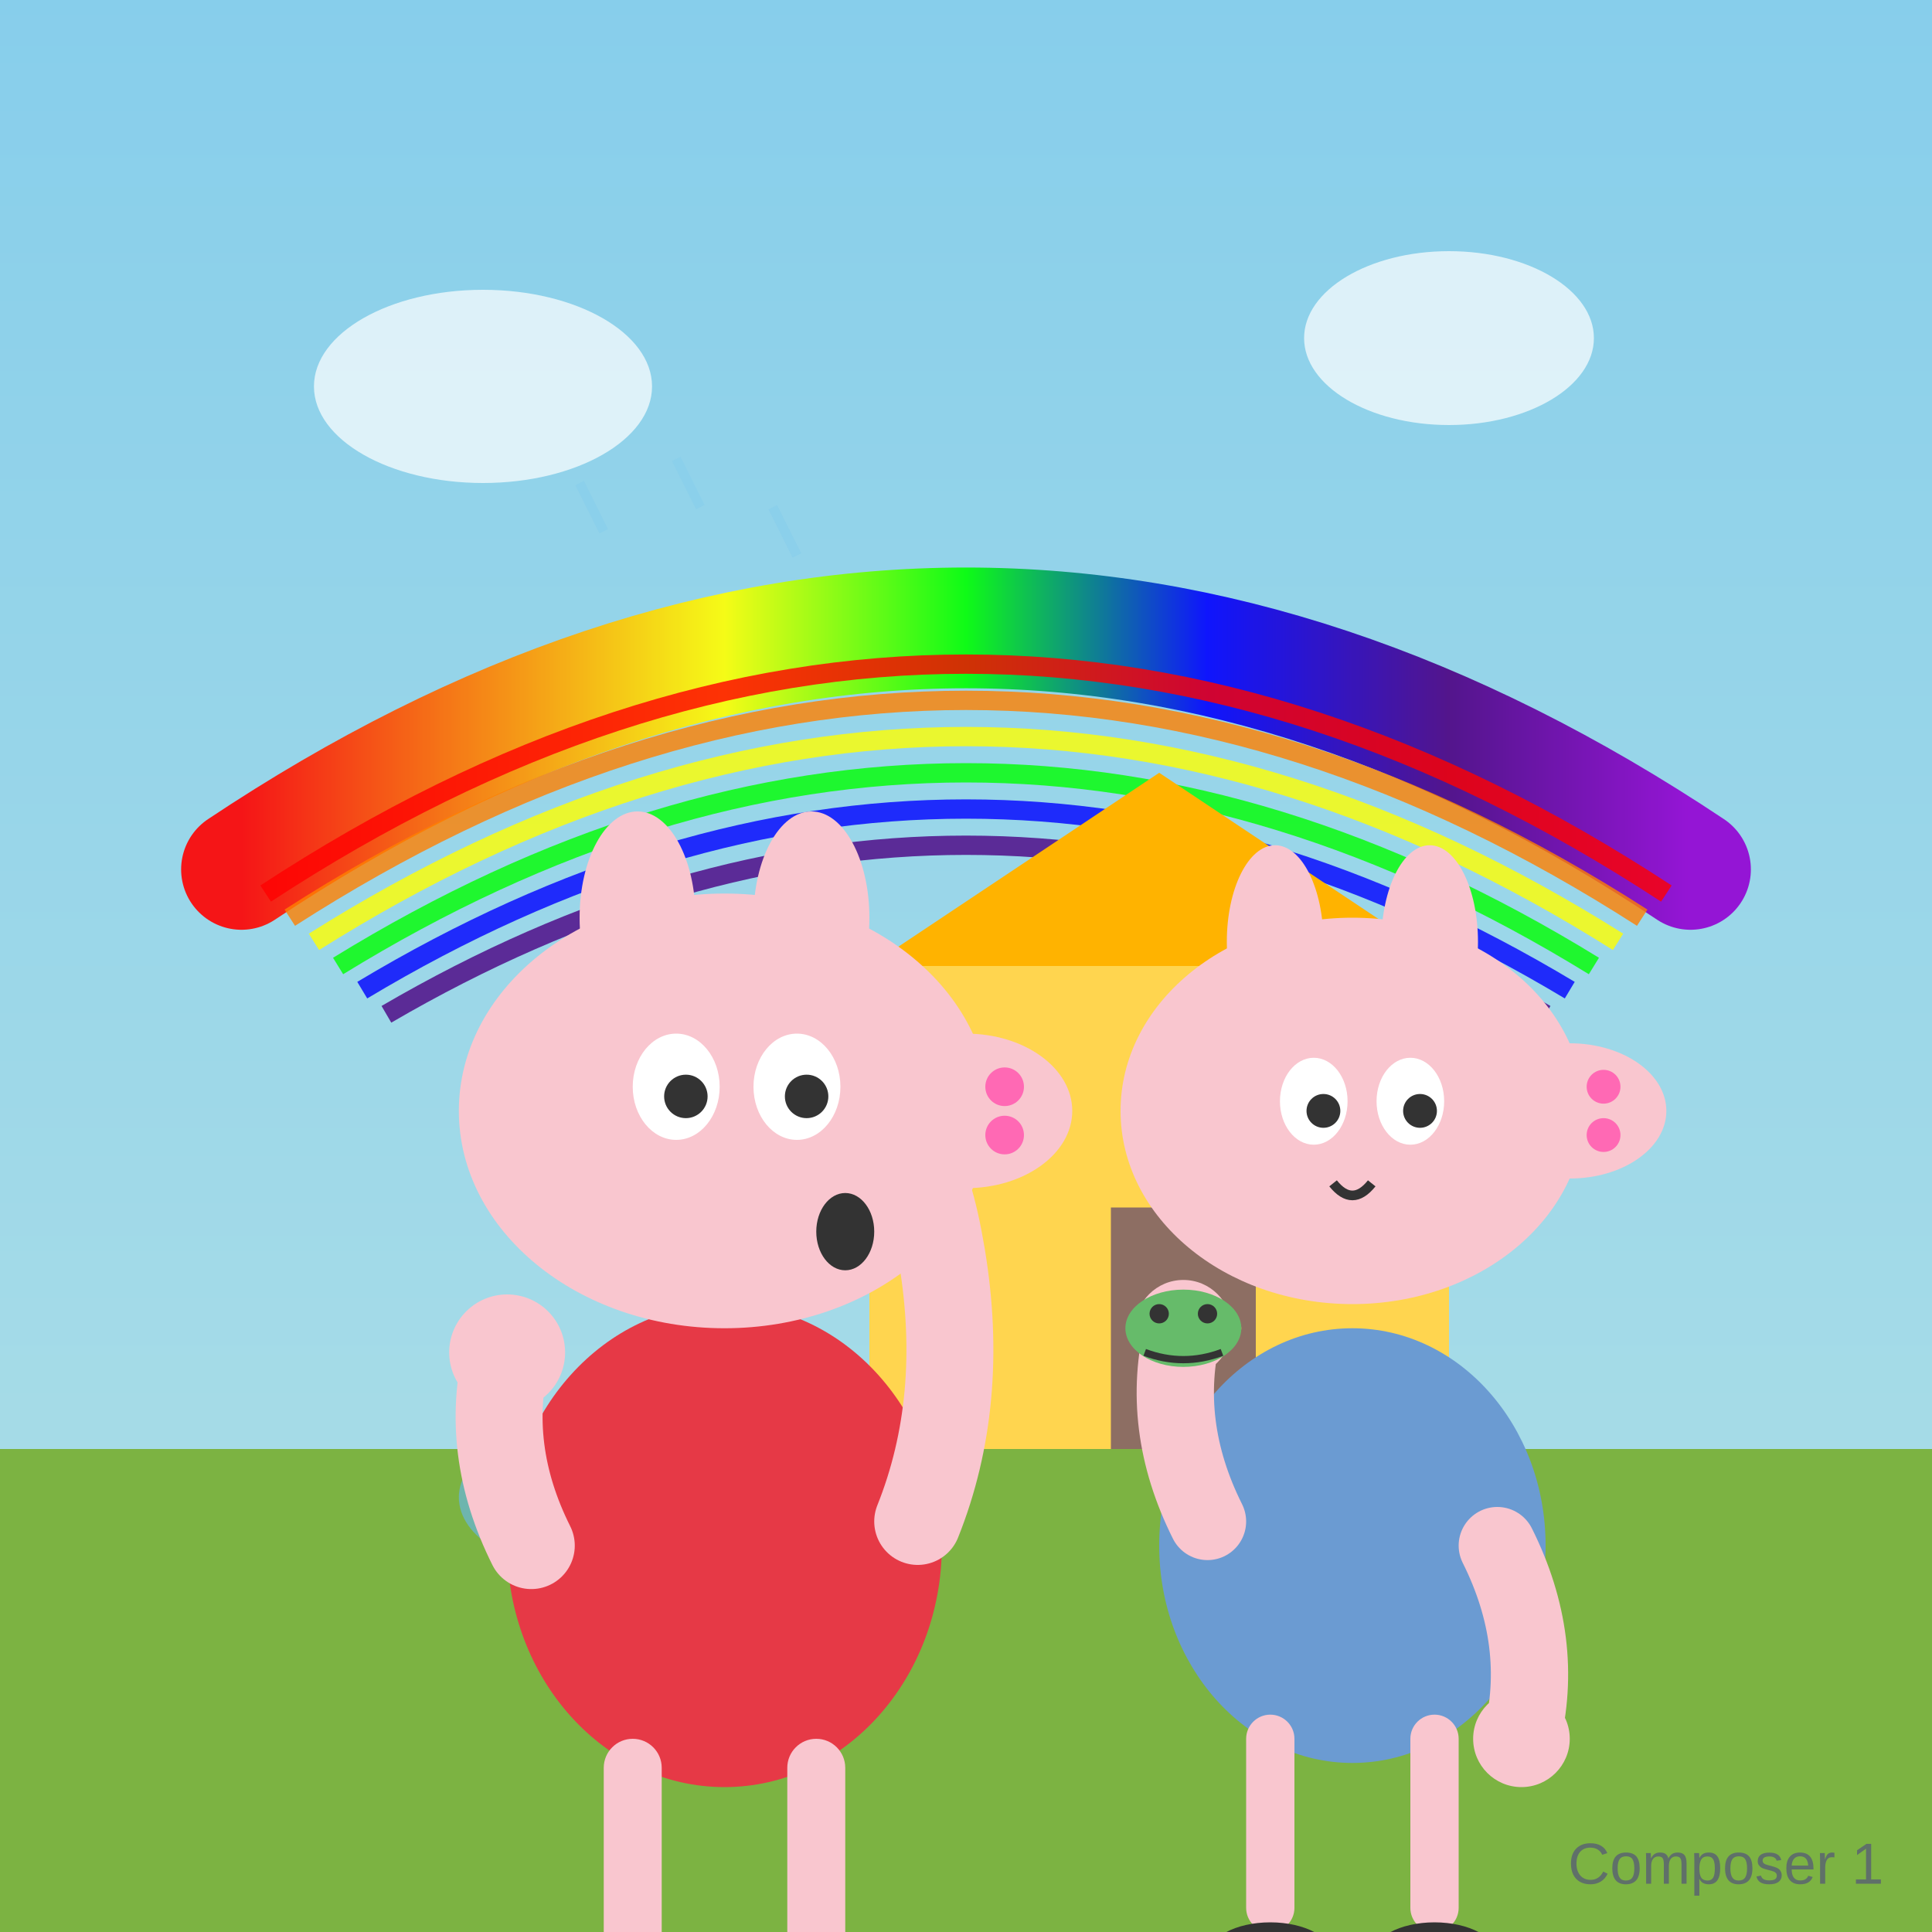
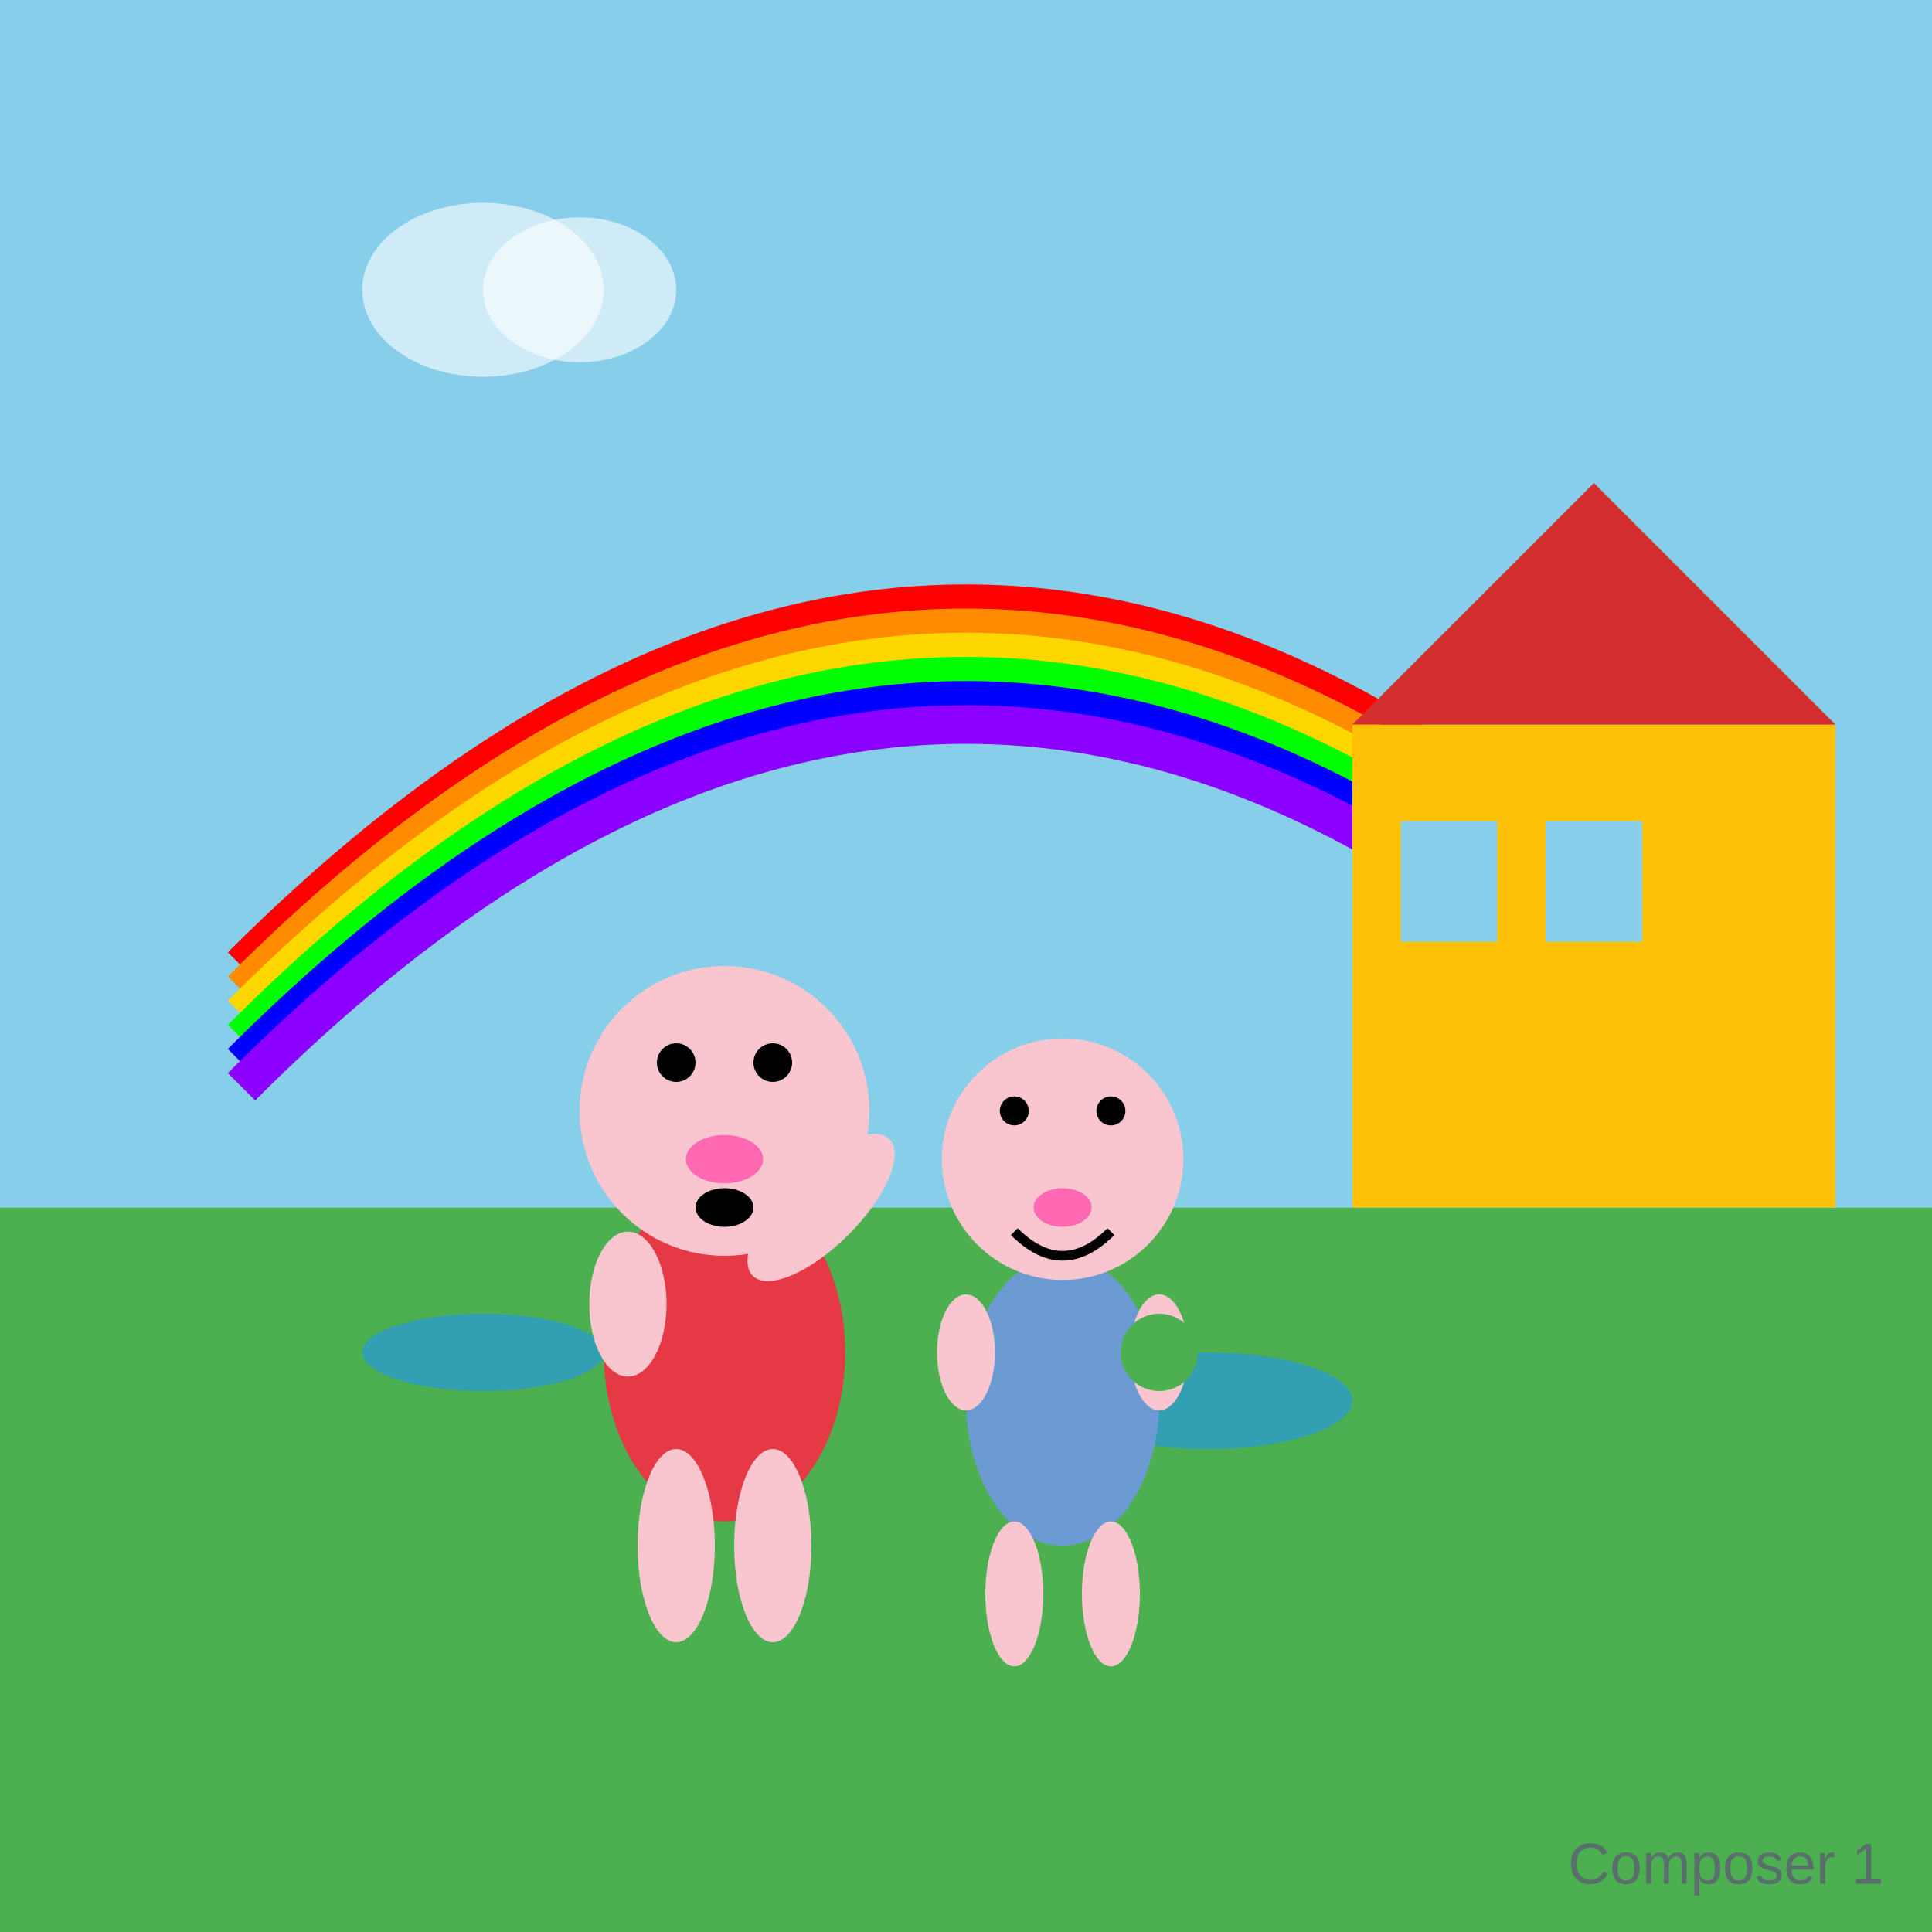
- <svg xmlns="http://www.w3.org/2000/svg" width="400" height="400" viewBox="0 0 400 400" role="img" aria-label="Look">
-   <defs>
-     <linearGradient id="skyGrad2" x1="0%" y1="0%" x2="0%" y2="100%">
-       <stop offset="0%" stop-color="#87CEEB" />
-       <stop offset="100%" stop-color="#B0E0E6" />
-     </linearGradient>
-     <linearGradient id="rainbowGrad" x1="0%" y1="0%" x2="100%" y2="0%">
-       <stop offset="0%" stop-color="#FF0000" />
-       <stop offset="16.66%" stop-color="#FF7F00" />
-       <stop offset="33.33%" stop-color="#FFFF00" />
-       <stop offset="50%" stop-color="#00FF00" />
-       <stop offset="66.66%" stop-color="#0000FF" />
-       <stop offset="83.33%" stop-color="#4B0082" />
-       <stop offset="100%" stop-color="#9400D3" />
-     </linearGradient>
-   </defs>
-   <rect width="400" height="400" fill="url(#skyGrad2)" />
-   <ellipse cx="100" cy="80" rx="35" ry="20" fill="#FFFFFF" opacity="0.7" />
-   <ellipse cx="300" cy="70" rx="30" ry="18" fill="#FFFFFF" opacity="0.7" />
-   <path d="M 50 180 Q 200 80 350 180" stroke="url(#rainbowGrad)" stroke-width="25" stroke-linecap="round" fill="none" opacity="0.9" />
-   <path d="M 55 185 Q 200 90 345 185" stroke="#FF0000" stroke-width="4" fill="none" opacity="0.8" />
-   <path d="M 60 190 Q 200 100 340 190" stroke="#FF7F00" stroke-width="4" fill="none" opacity="0.8" />
-   <path d="M 65 195 Q 200 110 335 195" stroke="#FFFF00" stroke-width="4" fill="none" opacity="0.8" />
-   <path d="M 70 200 Q 200 120 330 200" stroke="#00FF00" stroke-width="4" fill="none" opacity="0.8" />
-   <path d="M 75 205 Q 200 130 325 205" stroke="#0000FF" stroke-width="4" fill="none" opacity="0.8" />
-   <path d="M 80 210 Q 200 140 320 210" stroke="#4B0082" stroke-width="4" fill="none" opacity="0.8" />
-   <line x1="120" y1="100" x2="125" y2="110" stroke="#87CEEB" stroke-width="2" opacity="0.6" />
-   <line x1="140" y1="95" x2="145" y2="105" stroke="#87CEEB" stroke-width="2" opacity="0.6" />
-   <line x1="160" y1="105" x2="165" y2="115" stroke="#87CEEB" stroke-width="2" opacity="0.6" />
-   <rect x="180" y="200" width="120" height="100" fill="#FFD54F" />
-   <polygon points="180,200 240,160 300,200" fill="#FFB300" />
-   <rect x="230" y="250" width="30" height="50" fill="#8D6E63" />
-   <circle cx="255" cy="275" r="2" fill="#FFD54F" />
-   <rect x="195" y="220" width="20" height="20" fill="#87CEEB" />
-   <rect x="265" y="220" width="20" height="20" fill="#87CEEB" />
-   <rect x="0" y="300" width="400" height="100" fill="#7CB342" />
-   <ellipse cx="120" cy="310" rx="25" ry="15" fill="#64B5F6" opacity="0.6" />
-   <ellipse cx="280" cy="315" rx="20" ry="12" fill="#64B5F6" opacity="0.6" />
-   <g transform="translate(280, 280)">
-     <ellipse cx="0" cy="40" rx="40" ry="45" fill="#6B9BD2" />
-     <rect x="-22" y="75" width="10" height="45" rx="5" fill="#F9C6CF" />
-     <rect x="12" y="75" width="10" height="45" rx="5" fill="#F9C6CF" />
-     <ellipse cx="-17" cy="125" rx="13" ry="7" fill="#333" />
-     <ellipse cx="17" cy="125" rx="13" ry="7" fill="#333" />
-     <path d="M -30 35 Q -40 15 -35 -5" stroke="#F9C6CF" stroke-width="16" stroke-linecap="round" fill="none" />
-     <circle cx="-35" cy="-5" r="10" fill="#F9C6CF" />
-     <path d="M 30 40 Q 40 60 35 80" stroke="#F9C6CF" stroke-width="16" stroke-linecap="round" fill="none" />
-     <circle cx="35" cy="80" r="10" fill="#F9C6CF" />
-     <g transform="translate(-35, -5)">
-       <ellipse cx="0" cy="0" rx="12" ry="8" fill="#66BB6A" />
-       <circle cx="-5" cy="-3" r="2" fill="#333" />
-       <circle cx="5" cy="-3" r="2" fill="#333" />
-       <path d="M -8 5 Q 0 8 8 5" stroke="#333" stroke-width="1.5" fill="none" />
-     </g>
-     <ellipse cx="0" cy="-50" rx="48" ry="40" fill="#F9C6CF" />
-     <ellipse cx="45" cy="-50" rx="20" ry="14" fill="#F9C6CF" />
-     <circle cx="52" cy="-55" r="3.5" fill="#FF69B4" />
-     <circle cx="52" cy="-45" r="3.5" fill="#FF69B4" />
-     <ellipse cx="-16" cy="-85" rx="10" ry="20" fill="#F9C6CF" />
-     <ellipse cx="16" cy="-85" rx="10" ry="20" fill="#F9C6CF" />
-     <ellipse cx="-8" cy="-52" rx="7" ry="9" fill="white" />
-     <ellipse cx="12" cy="-52" rx="7" ry="9" fill="white" />
-     <circle cx="-6" cy="-50" r="3.5" fill="#333" />
-     <circle cx="14" cy="-50" r="3.5" fill="#333" />
-     <path d="M -4 -35 Q 0 -30 4 -35" stroke="#333" stroke-width="2" fill="none" />
-   </g>
-   <g transform="translate(150, 280)">
-     <ellipse cx="0" cy="40" rx="45" ry="50" fill="#E63946" />
-     <rect x="-25" y="80" width="12" height="50" rx="6" fill="#F9C6CF" />
-     <rect x="13" y="80" width="12" height="50" rx="6" fill="#F9C6CF" />
-     <ellipse cx="-19" cy="135" rx="15" ry="8" fill="#333" />
-     <ellipse cx="19" cy="135" rx="15" ry="8" fill="#333" />
-     <path d="M 40 35 Q 50 10 45 -20 Q 40 -50 30 -40" stroke="#F9C6CF" stroke-width="18" stroke-linecap="round" fill="none" />
-     <circle cx="30" cy="-40" r="12" fill="#F9C6CF" />
-     <path d="M -40 40 Q -50 20 -45 0" stroke="#F9C6CF" stroke-width="18" stroke-linecap="round" fill="none" />
-     <circle cx="-45" cy="0" r="12" fill="#F9C6CF" />
-     <ellipse cx="0" cy="-50" rx="55" ry="45" fill="#F9C6CF" />
-     <ellipse cx="50" cy="-50" rx="22" ry="16" fill="#F9C6CF" />
-     <circle cx="58" cy="-55" r="4" fill="#FF69B4" />
-     <circle cx="58" cy="-45" r="4" fill="#FF69B4" />
-     <ellipse cx="-18" cy="-90" rx="12" ry="22" fill="#F9C6CF" />
-     <ellipse cx="18" cy="-90" rx="12" ry="22" fill="#F9C6CF" />
-     <ellipse cx="-10" cy="-55" rx="9" ry="11" fill="white" />
-     <ellipse cx="15" cy="-55" rx="9" ry="11" fill="white" />
-     <circle cx="-8" cy="-53" r="4.5" fill="#333" />
-     <circle cx="17" cy="-53" r="4.5" fill="#333" />
-     <ellipse cx="25" cy="-25" rx="6" ry="8" fill="#333" />
-   </g>
+ <svg xmlns="http://www.w3.org/2000/svg" viewBox="0 0 400 400">
+   <rect width="400" height="400" fill="#E8F5E8" />
+   <rect x="0" y="0" width="400" height="250" fill="#87CEEB" />
+   <ellipse cx="100" cy="60" rx="25" ry="18" fill="#FFFFFF" opacity="0.6" />
+   <ellipse cx="120" cy="60" rx="20" ry="15" fill="#FFFFFF" opacity="0.6" />
+   <path d="M50 200 Q200 50 350 200" stroke="#FF0000" stroke-width="8" fill="none" />
+   <path d="M50 205 Q200 55 350 205" stroke="#FF8C00" stroke-width="8" fill="none" />
+   <path d="M50 210 Q200 60 350 210" stroke="#FFD700" stroke-width="8" fill="none" />
+   <path d="M50 215 Q200 65 350 215" stroke="#00FF00" stroke-width="8" fill="none" />
+   <path d="M50 220 Q200 70 350 220" stroke="#0000FF" stroke-width="8" fill="none" />
+   <path d="M50 225 Q200 75 350 225" stroke="#8B00FF" stroke-width="8" fill="none" />
+   <line x1="80" y1="100" x2="85" y2="110" stroke="#87CEEB" stroke-width="2" />
+   <line x1="120" y1="90" x2="125" y2="100" stroke="#87CEEB" stroke-width="2" />
+   <line x1="160" y1="110" x2="165" y2="120" stroke="#87CEEB" stroke-width="2" />
+   <rect x="0" y="250" width="400" height="150" fill="#4CAF50" />
+   <ellipse cx="100" cy="280" rx="25" ry="8" fill="#2196F3" opacity="0.6" />
+   <ellipse cx="250" cy="290" rx="30" ry="10" fill="#2196F3" opacity="0.6" />
+   <rect x="280" y="150" width="100" height="100" fill="#FFC107" />
+   <rect x="290" y="170" width="20" height="25" fill="#87CEEB" />
+   <rect x="320" y="170" width="20" height="25" fill="#87CEEB" />
+   <polygon points="280,150 330,100 380,150" fill="#D32F2F" />
+   <ellipse cx="150" cy="280" rx="25" ry="35" fill="#E63946" />
+   <circle cx="150" cy="230" r="30" fill="#F9C6CF" />
+   <ellipse cx="150" cy="240" rx="8" ry="5" fill="#FF69B4" />
+   <circle cx="140" cy="220" r="4" fill="#000" />
+   <circle cx="160" cy="220" r="4" fill="#000" />
+   <ellipse cx="150" cy="250" rx="6" ry="4" fill="#000" />
+   <ellipse cx="130" cy="270" rx="8" ry="15" fill="#F9C6CF" />
+   <ellipse cx="170" cy="250" rx="8" ry="20" fill="#F9C6CF" transform="rotate(45 170 250)" />
+   <ellipse cx="140" cy="320" rx="8" ry="20" fill="#F9C6CF" />
+   <ellipse cx="160" cy="320" rx="8" ry="20" fill="#F9C6CF" />
+   <ellipse cx="220" cy="290" rx="20" ry="30" fill="#6B9BD2" />
+   <circle cx="220" cy="240" r="25" fill="#F9C6CF" />
+   <ellipse cx="220" cy="250" rx="6" ry="4" fill="#FF69B4" />
+   <circle cx="210" cy="230" r="3" fill="#000" />
+   <circle cx="230" cy="230" r="3" fill="#000" />
+   <path d="M210 255 Q220 265 230 255" stroke="#000" stroke-width="2" fill="none" />
+   <ellipse cx="200" cy="280" rx="6" ry="12" fill="#F9C6CF" />
+   <ellipse cx="240" cy="280" rx="6" ry="12" fill="#F9C6CF" />
+   <ellipse cx="210" cy="330" rx="6" ry="15" fill="#F9C6CF" />
+   <ellipse cx="230" cy="330" rx="6" ry="15" fill="#F9C6CF" />
+   <circle cx="240" cy="280" r="8" fill="#4CAF50" />
  <text x="390" y="390" text-anchor="end" font-family="Arial, sans-serif" font-size="12" fill="#5B6470" opacity="0.85">Composer 1</text>
</svg>
